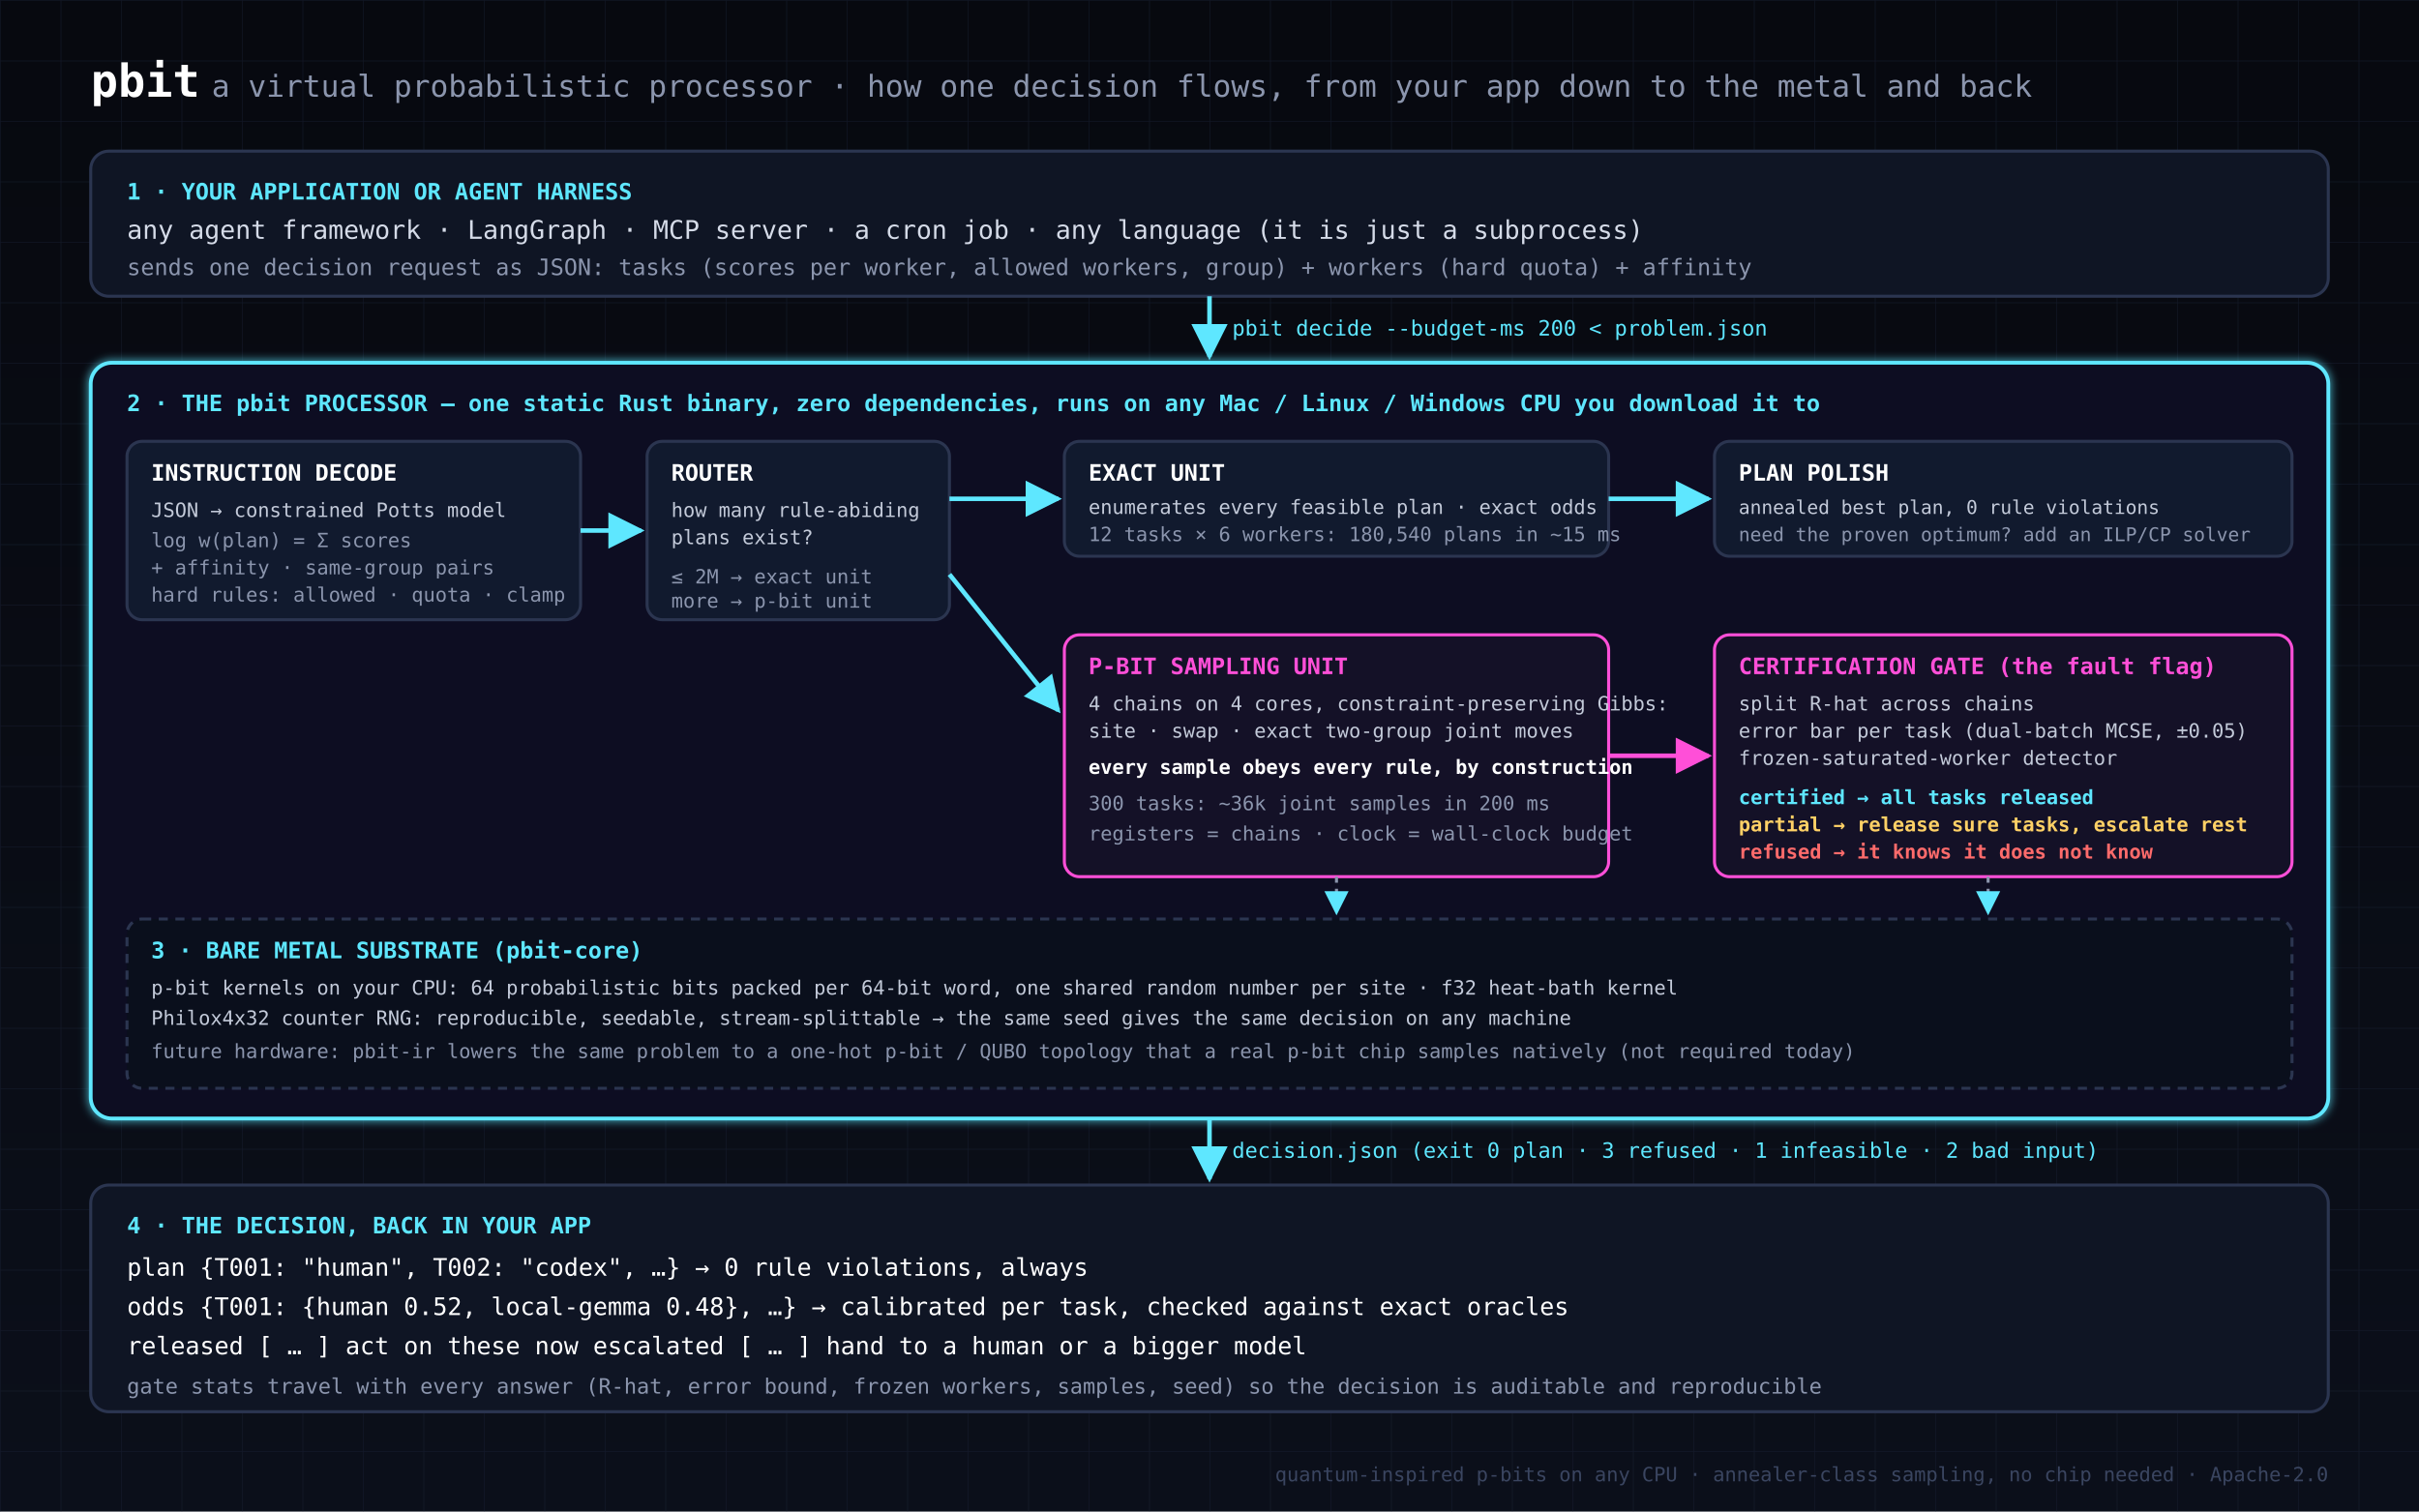
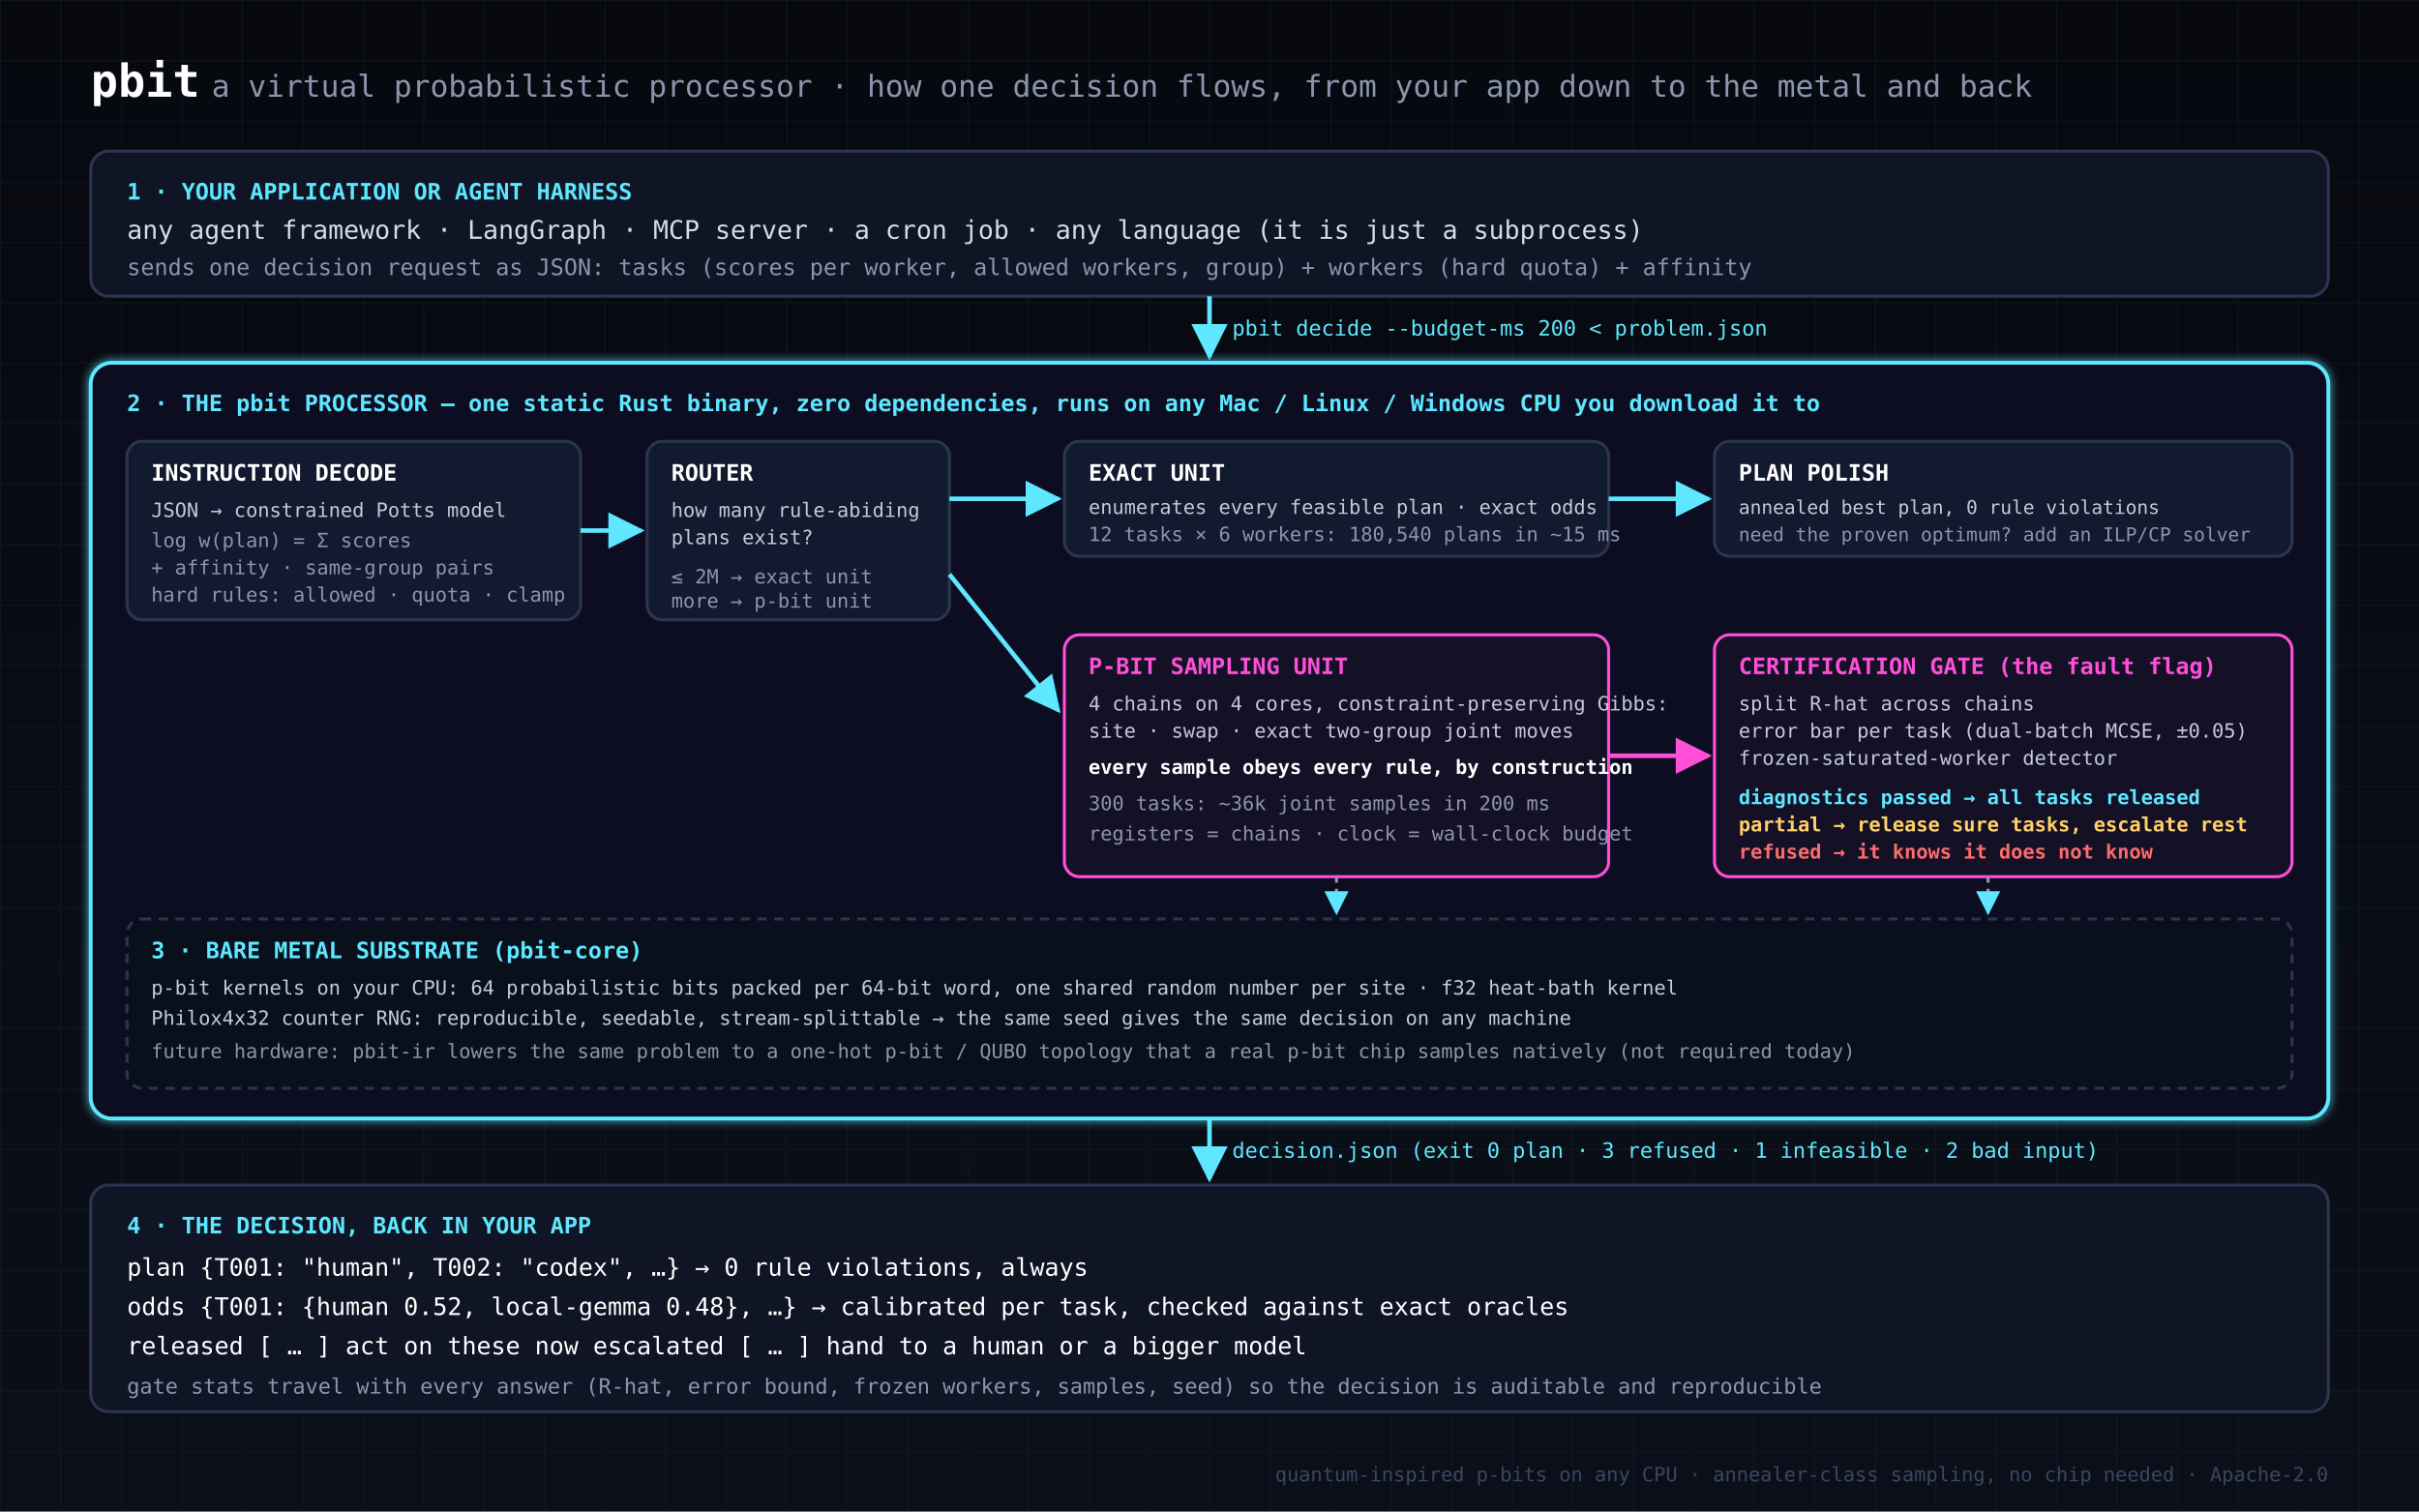
<svg xmlns="http://www.w3.org/2000/svg" width="1600" height="1000" viewBox="0 0 1600 1000" font-family="'JetBrains Mono','SF Mono',Menlo,Consolas,monospace">
  <defs>
    <linearGradient id="bg" x1="0" y1="0" x2="0" y2="1">
      <stop offset="0" stop-color="#07090f" />
      <stop offset="1" stop-color="#0b0f1a" />
    </linearGradient>
    <filter id="glow" x="-20%" y="-20%" width="140%" height="140%">
      <feGaussianBlur stdDeviation="3" result="b" />
      <feMerge>
        <feMergeNode in="b" />
        <feMergeNode in="SourceGraphic" />
      </feMerge>
    </filter>
    <marker id="arr" viewBox="0 0 10 10" refX="9" refY="5" markerWidth="8" markerHeight="8" orient="auto-start-reverse">
      <path d="M0,0 L10,5 L0,10 z" fill="#5ee7ff" />
    </marker>
    <marker id="arrm" viewBox="0 0 10 10" refX="9" refY="5" markerWidth="8" markerHeight="8" orient="auto-start-reverse">
      <path d="M0,0 L10,5 L0,10 z" fill="#ff4fd8" />
    </marker>
    <pattern id="grid" width="40" height="40" patternUnits="userSpaceOnUse">
      <path d="M40 0H0V40" fill="none" stroke="#1a2236" stroke-width="1" />
    </pattern>
  </defs>
  <rect width="1600" height="1000" fill="url(#bg)" />
  <rect width="1600" height="1000" fill="url(#grid)" opacity="0.5" />
  <text x="60" y="64" fill="#ffffff" font-size="30" font-weight="700">pbit</text>
  <text x="140" y="64" fill="#8b95ad" font-size="20">a virtual probabilistic processor · how one decision flows, from your app down to the metal and back</text>
  <rect x="60" y="100" width="1480" height="96" rx="12" fill="#0f1524" stroke="#2b3550" stroke-width="2" />
  <text x="84" y="132" fill="#5ee7ff" font-size="15" font-weight="700">1 · YOUR APPLICATION OR AGENT HARNESS</text>
  <text x="84" y="158" fill="#d5dbe8" font-size="17">any agent framework · LangGraph · MCP server · a cron job · any language (it is just a subprocess)</text>
  <text x="84" y="182" fill="#8b95ad" font-size="15">sends one decision request as JSON:  tasks (scores per worker, allowed workers, group)  +  workers (hard quota)  +  affinity</text>
  <line x1="800" y1="196" x2="800" y2="236" stroke="#5ee7ff" stroke-width="3" marker-end="url(#arr)" />
  <text x="815" y="222" fill="#5ee7ff" font-size="14">pbit decide --budget-ms 200  &lt; problem.json</text>
  <rect x="60" y="240" width="1480" height="500" rx="14" fill="#0c1120" stroke="#5ee7ff" stroke-width="2.5" filter="url(#glow)" />
  <text x="84" y="272" fill="#5ee7ff" font-size="15" font-weight="700">2 · THE pbit PROCESSOR  — one static Rust binary, zero dependencies, runs on any Mac / Linux / Windows CPU you download it to</text>
  <rect x="84" y="292" width="300" height="118" rx="10" fill="#111a2e" stroke="#2b3550" stroke-width="2" />
  <text x="100" y="318" fill="#ffffff" font-size="15" font-weight="700">INSTRUCTION DECODE</text>
  <text x="100" y="342" fill="#c3cad9" font-size="13">JSON → constrained Potts model</text>
  <text x="100" y="362" fill="#8b95ad" font-size="13">log w(plan) = Σ scores</text>
  <text x="100" y="380" fill="#8b95ad" font-size="13">   + affinity · same-group pairs</text>
  <text x="100" y="398" fill="#8b95ad" font-size="13">hard rules: allowed · quota · clamp</text>
  <line x1="384" y1="351" x2="424" y2="351" stroke="#5ee7ff" stroke-width="3" marker-end="url(#arr)" />
  <rect x="428" y="292" width="200" height="118" rx="10" fill="#111a2e" stroke="#2b3550" stroke-width="2" />
  <text x="444" y="318" fill="#ffffff" font-size="15" font-weight="700">ROUTER</text>
  <text x="444" y="342" fill="#c3cad9" font-size="13">how many rule-abiding</text>
  <text x="444" y="360" fill="#c3cad9" font-size="13">plans exist?</text>
  <text x="444" y="386" fill="#8b95ad" font-size="13">≤ 2M → exact unit</text>
  <text x="444" y="402" fill="#8b95ad" font-size="13">more → p-bit unit</text>
  <line x1="628" y1="330" x2="700" y2="330" stroke="#5ee7ff" stroke-width="3" marker-end="url(#arr)" />
  <line x1="628" y1="380" x2="700" y2="470" stroke="#5ee7ff" stroke-width="3" marker-end="url(#arr)" />
  <rect x="704" y="292" width="360" height="76" rx="10" fill="#111a2e" stroke="#2b3550" stroke-width="2" />
  <text x="720" y="318" fill="#ffffff" font-size="15" font-weight="700">EXACT UNIT</text>
  <text x="720" y="340" fill="#c3cad9" font-size="13">enumerates every feasible plan · exact odds</text>
  <text x="720" y="358" fill="#8b95ad" font-size="13">12 tasks × 6 workers: 180,540 plans in ~15 ms</text>
  <rect x="704" y="420" width="360" height="160" rx="10" fill="#141127" stroke="#ff4fd8" stroke-width="2" />
  <text x="720" y="446" fill="#ff4fd8" font-size="15" font-weight="700">P-BIT SAMPLING UNIT</text>
  <text x="720" y="470" fill="#c3cad9" font-size="13">4 chains on 4 cores, constraint-preserving Gibbs:</text>
  <text x="720" y="488" fill="#c3cad9" font-size="13">site · swap · exact two-group joint moves</text>
  <text x="720" y="512" fill="#ffffff" font-size="13" font-weight="700">every sample obeys every rule, by construction</text>
  <text x="720" y="536" fill="#8b95ad" font-size="13">300 tasks: ~36k joint samples in 200 ms</text>
  <text x="720" y="556" fill="#8b95ad" font-size="13">registers = chains · clock = wall-clock budget</text>
  <line x1="1064" y1="500" x2="1130" y2="500" stroke="#ff4fd8" stroke-width="3" marker-end="url(#arrm)" />
  <rect x="1134" y="420" width="382" height="160" rx="10" fill="#141127" stroke="#ff4fd8" stroke-width="2" />
  <text x="1150" y="446" fill="#ff4fd8" font-size="15" font-weight="700">CERTIFICATION GATE  (the fault flag)</text>
  <text x="1150" y="470" fill="#c3cad9" font-size="13">split R-hat across chains</text>
  <text x="1150" y="488" fill="#c3cad9" font-size="13">error bar per task (dual-batch MCSE, ±0.05)</text>
  <text x="1150" y="506" fill="#c3cad9" font-size="13">frozen-saturated-worker detector</text>
-   <text x="1150" y="532" fill="#5ee7ff" font-size="13" font-weight="700">certified  →  all tasks released</text>
+   <text x="1150" y="532" fill="#5ee7ff" font-size="13" font-weight="700">diagnostics passed  →  all tasks released</text>
  <text x="1150" y="550" fill="#ffd166" font-size="13" font-weight="700">partial    →  release sure tasks, escalate rest</text>
  <text x="1150" y="568" fill="#ff6b6b" font-size="13" font-weight="700">refused    →  it knows it does not know</text>
  <rect x="1134" y="292" width="382" height="76" rx="10" fill="#111a2e" stroke="#2b3550" stroke-width="2" />
  <text x="1150" y="318" fill="#ffffff" font-size="15" font-weight="700">PLAN POLISH</text>
  <text x="1150" y="340" fill="#c3cad9" font-size="12.5">annealed best plan, 0 rule violations</text>
  <text x="1150" y="358" fill="#8b95ad" font-size="12.5">need the proven optimum? add an ILP/CP solver</text>
  <line x1="1064" y1="330" x2="1130" y2="330" stroke="#5ee7ff" stroke-width="3" marker-end="url(#arr)" />
  <rect x="84" y="608" width="1432" height="112" rx="10" fill="#0a0f1c" stroke="#2b3550" stroke-width="2" stroke-dasharray="6 5" />
  <text x="100" y="634" fill="#5ee7ff" font-size="15" font-weight="700">3 · BARE METAL SUBSTRATE  (pbit-core)</text>
  <text x="100" y="658" fill="#c3cad9" font-size="13">p-bit kernels on your CPU: 64 probabilistic bits packed per 64-bit word, one shared random number per site · f32 heat-bath kernel</text>
  <text x="100" y="678" fill="#c3cad9" font-size="13">Philox4x32 counter RNG: reproducible, seedable, stream-splittable → the same seed gives the same decision on any machine</text>
  <text x="100" y="700" fill="#8b95ad" font-size="13">future hardware: pbit-ir lowers the same problem to a one-hot p-bit / QUBO topology that a real p-bit chip samples natively (not required today)</text>
  <line x1="884" y1="580" x2="884" y2="604" stroke="#8b95ad" stroke-width="2" stroke-dasharray="4 4" marker-end="url(#arr)" />
  <line x1="1315" y1="580" x2="1315" y2="604" stroke="#8b95ad" stroke-width="2" stroke-dasharray="4 4" marker-end="url(#arr)" />
  <line x1="800" y1="740" x2="800" y2="780" stroke="#5ee7ff" stroke-width="3" marker-end="url(#arr)" />
  <text x="815" y="766" fill="#5ee7ff" font-size="14">decision.json  (exit 0 plan · 3 refused · 1 infeasible · 2 bad input)</text>
  <rect x="60" y="784" width="1480" height="150" rx="12" fill="#0f1524" stroke="#2b3550" stroke-width="2" />
  <text x="84" y="816" fill="#5ee7ff" font-size="15" font-weight="700">4 · THE DECISION, BACK IN YOUR APP</text>
  <text x="84" y="844" fill="#ffffff" font-size="16">plan  {T001: "human", T002: "codex", …}   →  0 rule violations, always</text>
  <text x="84" y="870" fill="#ffffff" font-size="16">odds  {T001: {human 0.52, local-gemma 0.48}, …}   →  calibrated per task, checked against exact oracles</text>
  <text x="84" y="896" fill="#ffffff" font-size="16">released [ … ]   act on these now      escalated [ … ]   hand to a human or a bigger model</text>
  <text x="84" y="922" fill="#8b95ad" font-size="14">gate stats travel with every answer (R-hat, error bound, frozen workers, samples, seed) so the decision is auditable and reproducible</text>
  <text x="1540" y="980" fill="#3a4560" font-size="13" text-anchor="end">quantum-inspired p-bits on any CPU · annealer-class sampling, no chip needed · Apache-2.0</text>
</svg>
